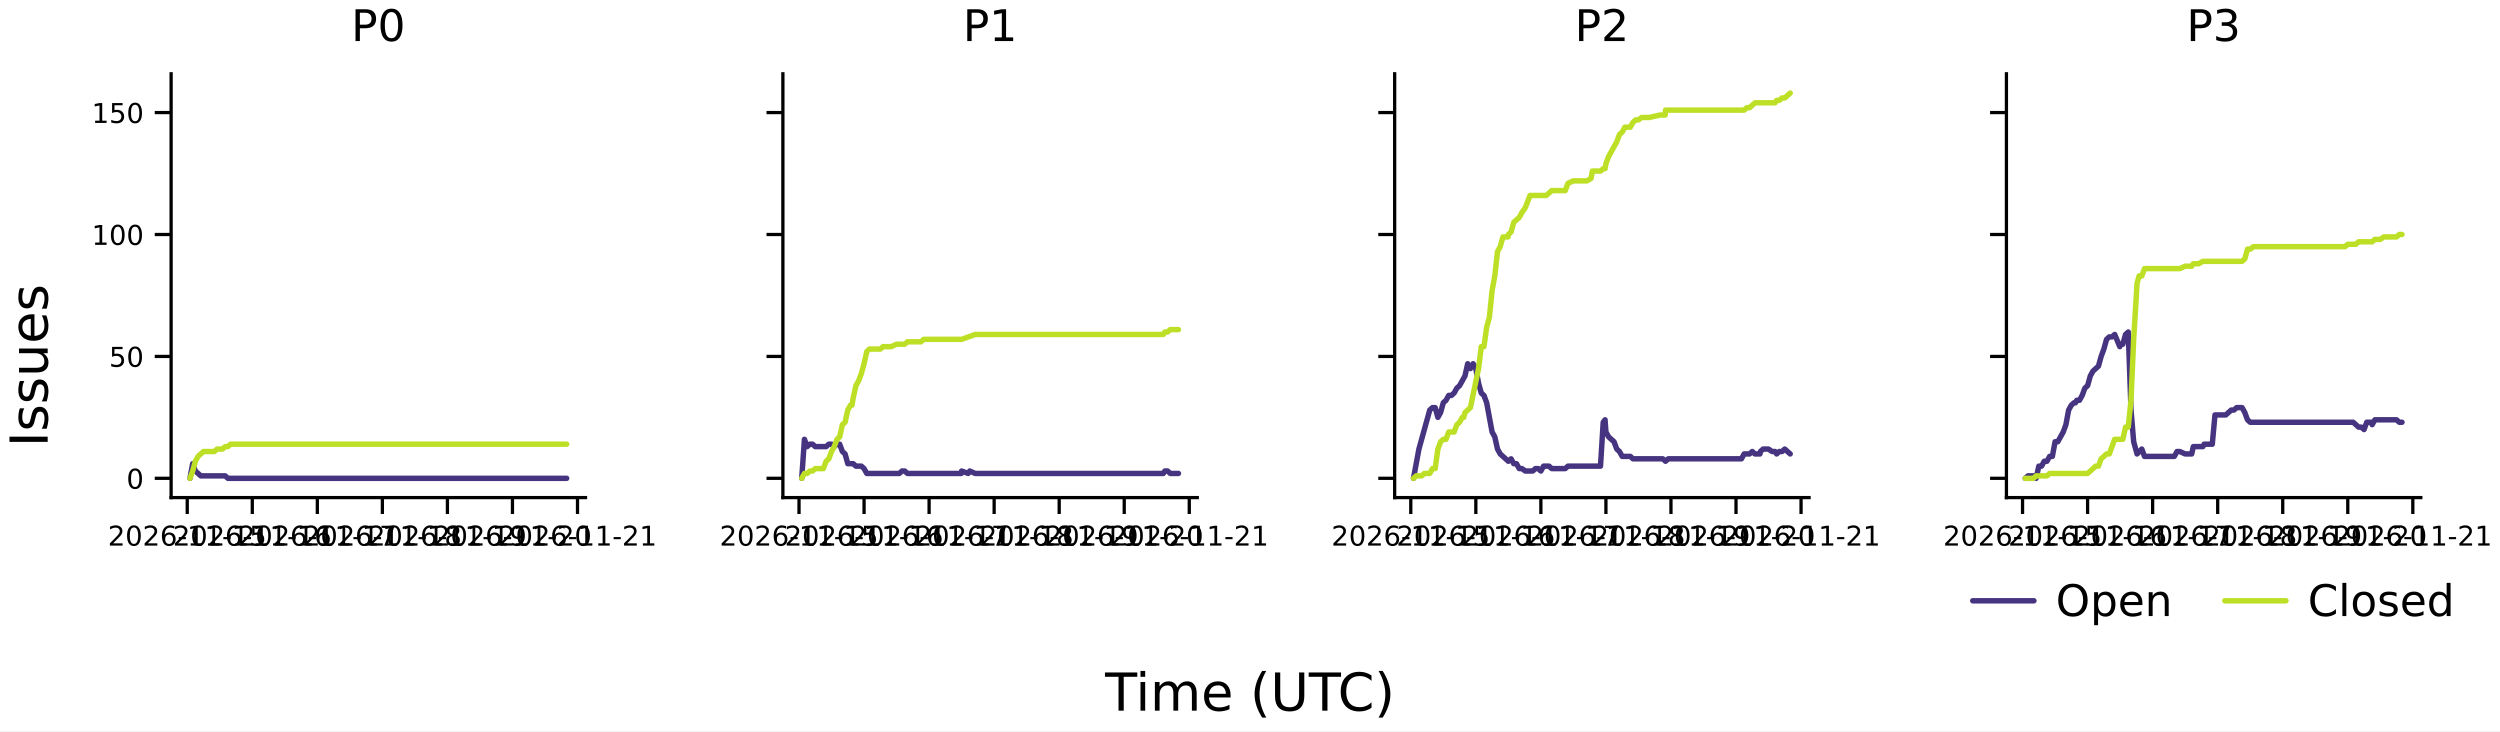
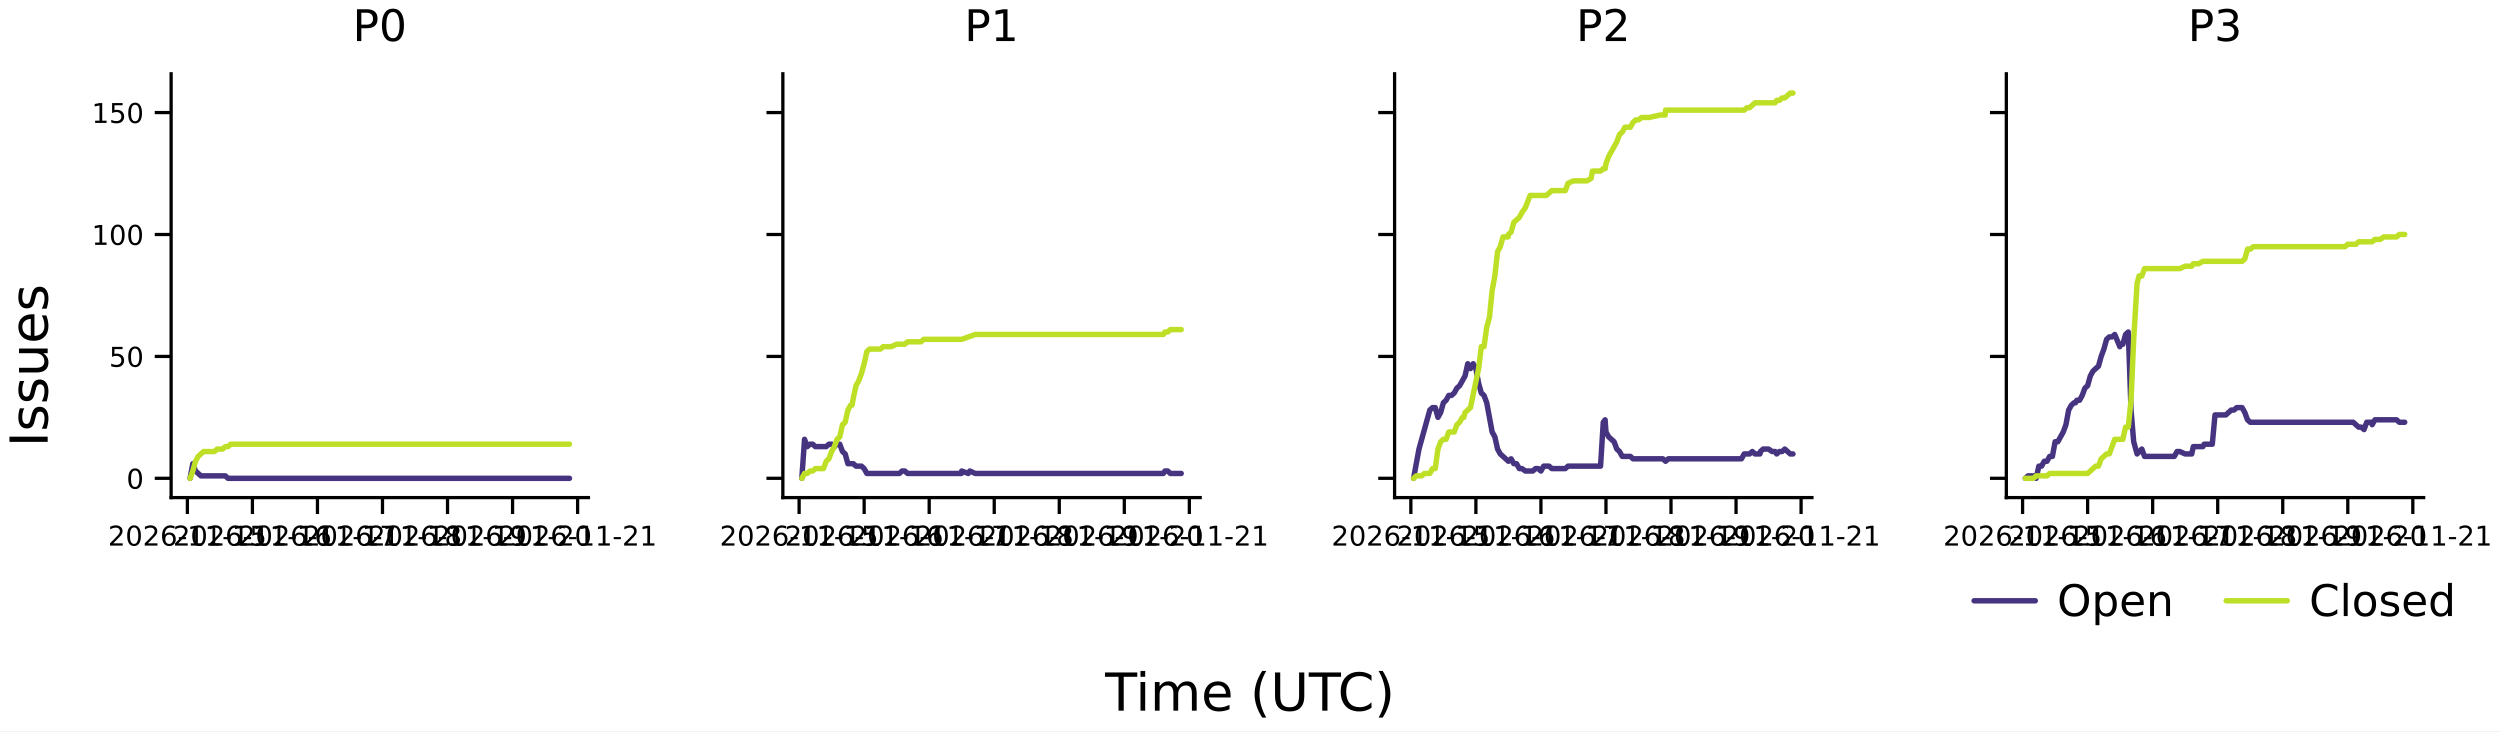
<svg xmlns="http://www.w3.org/2000/svg" xmlns:xlink="http://www.w3.org/1999/xlink" width="457.922pt" height="133.92pt" viewBox="0 0 457.922 133.92" version="1.1">
  <defs>
    <style type="text/css">*{stroke-linejoin: round; stroke-linecap: butt}</style>
  </defs>
  <g id="figure_1">
    <g id="patch_1">
      <path d="M 0 133.92  L 457.922 133.92  L 457.922 0  L 0 0  z " style="fill: #ffffff" />
    </g>
    <g id="axes_1">
      <g id="patch_2">
-         <path d="M 31.344 91.143  L 107.246 91.143  L 107.246 13.518  L 31.344 13.518  z " style="fill: #ffffff" />
+         <path d="M 31.344 91.143  L 107.785 91.143  L 107.785 13.518  L 31.344 13.518  z " style="fill: #ffffff" />
      </g>
      <g id="matplotlib.axis_1">
        <g id="xtick_1">
          <g id="line2d_1">
            <defs>
-               <path id="madc8a96be7" d="M 0 0  L 0 3  " style="stroke: #000000; stroke-width: 0.6" />
+               <path id="m983ecefb46" d="M 0 0  L 0 3  " style="stroke: #000000; stroke-width: 0.6" />
            </defs>
            <g>
-               <use xlink:href="#madc8a96be7" x="34.297" y="91.143" style="stroke: #000000; stroke-width: 0.6" />
+               <use xlink:href="#m983ecefb46" x="34.322" y="91.143" style="stroke: #000000; stroke-width: 0.6" />
            </g>
          </g>
          <g id="text_1">
-             <text style="font-size: 5px; font-family: 'DejaVu Sans', sans-serif; text-anchor: middle" x="34.297" y="99.942" transform="rotate(-0 34.29743 99.94197)">2026-11-15</text>
+             <text style="font-size: 5px; font-family: 'DejaVu Sans', sans-serif; text-anchor: middle" x="34.322" y="99.942" transform="rotate(-0 34.32197 99.94197)">2026-11-15</text>
          </g>
        </g>
        <g id="xtick_2">
          <g id="line2d_2">
            <g>
-               <use xlink:href="#madc8a96be7" x="46.211" y="91.143" style="stroke: #000000; stroke-width: 0.6" />
+               <use xlink:href="#m983ecefb46" x="46.235" y="91.143" style="stroke: #000000; stroke-width: 0.6" />
            </g>
          </g>
          <g id="text_2">
-             <text style="font-size: 5px; font-family: 'DejaVu Sans', sans-serif; text-anchor: middle" x="46.211" y="99.942" transform="rotate(-0 46.21142 99.94197)">2026-11-16</text>
+             <text style="font-size: 5px; font-family: 'DejaVu Sans', sans-serif; text-anchor: middle" x="46.235" y="99.942" transform="rotate(-0 46.23487 99.94197)">2026-11-16</text>
          </g>
        </g>
        <g id="xtick_3">
          <g id="line2d_3">
            <g>
-               <use xlink:href="#madc8a96be7" x="58.125" y="91.143" style="stroke: #000000; stroke-width: 0.6" />
+               <use xlink:href="#m983ecefb46" x="58.148" y="91.143" style="stroke: #000000; stroke-width: 0.6" />
            </g>
          </g>
          <g id="text_3">
-             <text style="font-size: 5px; font-family: 'DejaVu Sans', sans-serif; text-anchor: middle" x="58.125" y="99.942" transform="rotate(-0 58.12541 99.94197)">2026-11-17</text>
+             <text style="font-size: 5px; font-family: 'DejaVu Sans', sans-serif; text-anchor: middle" x="58.148" y="99.942" transform="rotate(-0 58.14776 99.94197)">2026-11-17</text>
          </g>
        </g>
        <g id="xtick_4">
          <g id="line2d_4">
            <g>
-               <use xlink:href="#madc8a96be7" x="70.039" y="91.143" style="stroke: #000000; stroke-width: 0.6" />
+               <use xlink:href="#m983ecefb46" x="70.061" y="91.143" style="stroke: #000000; stroke-width: 0.6" />
            </g>
          </g>
          <g id="text_4">
-             <text style="font-size: 5px; font-family: 'DejaVu Sans', sans-serif; text-anchor: middle" x="70.039" y="99.942" transform="rotate(-0 70.0394 99.94197)">2026-11-18</text>
+             <text style="font-size: 5px; font-family: 'DejaVu Sans', sans-serif; text-anchor: middle" x="70.061" y="99.942" transform="rotate(-0 70.06066 99.94197)">2026-11-18</text>
          </g>
        </g>
        <g id="xtick_5">
          <g id="line2d_5">
            <g>
-               <use xlink:href="#madc8a96be7" x="81.953" y="91.143" style="stroke: #000000; stroke-width: 0.6" />
+               <use xlink:href="#m983ecefb46" x="81.974" y="91.143" style="stroke: #000000; stroke-width: 0.6" />
            </g>
          </g>
          <g id="text_5">
-             <text style="font-size: 5px; font-family: 'DejaVu Sans', sans-serif; text-anchor: middle" x="81.953" y="99.942" transform="rotate(-0 81.95339 99.94197)">2026-11-19</text>
+             <text style="font-size: 5px; font-family: 'DejaVu Sans', sans-serif; text-anchor: middle" x="81.974" y="99.942" transform="rotate(-0 81.97355 99.94197)">2026-11-19</text>
          </g>
        </g>
        <g id="xtick_6">
          <g id="line2d_6">
            <g>
-               <use xlink:href="#madc8a96be7" x="93.867" y="91.143" style="stroke: #000000; stroke-width: 0.6" />
+               <use xlink:href="#m983ecefb46" x="93.886" y="91.143" style="stroke: #000000; stroke-width: 0.6" />
            </g>
          </g>
          <g id="text_6">
-             <text style="font-size: 5px; font-family: 'DejaVu Sans', sans-serif; text-anchor: middle" x="93.867" y="99.942" transform="rotate(-0 93.86738 99.94197)">2026-11-20</text>
+             <text style="font-size: 5px; font-family: 'DejaVu Sans', sans-serif; text-anchor: middle" x="93.886" y="99.942" transform="rotate(-0 93.88645 99.94197)">2026-11-20</text>
          </g>
        </g>
        <g id="xtick_7">
          <g id="line2d_7">
            <g>
-               <use xlink:href="#madc8a96be7" x="105.781" y="91.143" style="stroke: #000000; stroke-width: 0.6" />
+               <use xlink:href="#m983ecefb46" x="105.799" y="91.143" style="stroke: #000000; stroke-width: 0.6" />
            </g>
          </g>
          <g id="text_7">
-             <text style="font-size: 5px; font-family: 'DejaVu Sans', sans-serif; text-anchor: middle" x="105.781" y="99.942" transform="rotate(-0 105.7814 99.94197)">2026-11-21</text>
+             <text style="font-size: 5px; font-family: 'DejaVu Sans', sans-serif; text-anchor: middle" x="105.799" y="99.942" transform="rotate(-0 105.7993 99.94197)">2026-11-21</text>
          </g>
        </g>
      </g>
      <g id="matplotlib.axis_2">
        <g id="ytick_1">
          <g id="line2d_8">
            <defs>
-               <path id="m9e37b9f48c" d="M 0 0  L -3 0  " style="stroke: #000000; stroke-width: 0.6" />
+               <path id="m73b5de8e56" d="M 0 0  L -3 0  " style="stroke: #000000; stroke-width: 0.6" />
            </defs>
            <g>
-               <use xlink:href="#m9e37b9f48c" x="31.344" y="87.615" style="stroke: #000000; stroke-width: 0.6" />
+               <use xlink:href="#m73b5de8e56" x="31.344" y="87.615" style="stroke: #000000; stroke-width: 0.6" />
            </g>
          </g>
          <g id="text_8">
            <text style="font-size: 5px; font-family: 'DejaVu Sans', sans-serif; text-anchor: end" x="26.344" y="89.514" transform="rotate(-0 26.34375 89.51415)">0</text>
          </g>
        </g>
        <g id="ytick_2">
          <g id="line2d_9">
            <g>
-               <use xlink:href="#m9e37b9f48c" x="31.344" y="65.283" style="stroke: #000000; stroke-width: 0.6" />
+               <use xlink:href="#m73b5de8e56" x="31.344" y="65.283" style="stroke: #000000; stroke-width: 0.6" />
            </g>
          </g>
          <g id="text_9">
            <text style="font-size: 5px; font-family: 'DejaVu Sans', sans-serif; text-anchor: end" x="26.344" y="67.182" transform="rotate(-0 26.34375 67.18244)">50</text>
          </g>
        </g>
        <g id="ytick_3">
          <g id="line2d_10">
            <g>
-               <use xlink:href="#m9e37b9f48c" x="31.344" y="42.951" style="stroke: #000000; stroke-width: 0.6" />
+               <use xlink:href="#m73b5de8e56" x="31.344" y="42.951" style="stroke: #000000; stroke-width: 0.6" />
            </g>
          </g>
          <g id="text_10">
            <text style="font-size: 5px; font-family: 'DejaVu Sans', sans-serif; text-anchor: end" x="26.344" y="44.851" transform="rotate(-0 26.34375 44.85073)">100</text>
          </g>
        </g>
        <g id="ytick_4">
          <g id="line2d_11">
            <g>
-               <use xlink:href="#m9e37b9f48c" x="31.344" y="20.62" style="stroke: #000000; stroke-width: 0.6" />
+               <use xlink:href="#m73b5de8e56" x="31.344" y="20.62" style="stroke: #000000; stroke-width: 0.6" />
            </g>
          </g>
          <g id="text_11">
            <text style="font-size: 5px; font-family: 'DejaVu Sans', sans-serif; text-anchor: end" x="26.344" y="22.519" transform="rotate(-0 26.34375 22.51902)">150</text>
          </g>
        </g>
      </g>
      <g id="line2d_12">
-         <path d="M 34.794 87.615  L 35.29 84.935  L 35.787 86.275  L 36.78 87.168  L 41.247 87.168  L 41.744 87.615  L 103.796 87.615  L 103.796 87.615  " clip-path="url(#p71676d631d)" style="fill: none; stroke: #463480; stroke-linecap: round" />
+         <path d="M 34.818 87.615  L 35.315 84.935  L 35.811 86.275  L 36.804 87.168  L 41.271 87.168  L 41.768 87.615  L 104.31 87.615  L 104.31 87.615  " clip-path="url(#p945f9d1e26)" style="fill: none; stroke: #463480; stroke-linecap: round" />
      </g>
      <g id="line2d_13">
-         <path d="M 34.794 87.615  L 35.29 86.275  L 35.787 84.488  L 36.283 83.595  L 37.276 82.702  L 39.262 82.702  L 39.758 82.255  L 40.751 82.255  L 41.247 81.808  L 41.744 81.808  L 42.24 81.362  L 103.796 81.362  L 103.796 81.362  " clip-path="url(#p71676d631d)" style="fill: none; stroke: #bddf26; stroke-linecap: round" />
+         <path d="M 34.818 87.615  L 35.315 86.275  L 35.811 84.488  L 36.307 83.595  L 37.3 82.702  L 39.286 82.702  L 39.782 82.255  L 40.775 82.255  L 41.271 81.808  L 41.768 81.808  L 42.264 81.362  L 104.31 81.362  L 104.31 81.362  " clip-path="url(#p945f9d1e26)" style="fill: none; stroke: #bddf26; stroke-linecap: round" />
      </g>
      <g id="patch_3">
        <path d="M 31.344 91.143  L 31.344 13.518  " style="fill: none; stroke: #000000; stroke-width: 0.6; stroke-linejoin: miter; stroke-linecap: square" />
      </g>
      <g id="patch_4">
-         <path d="M 31.344 91.143  L 107.246 91.143  " style="fill: none; stroke: #000000; stroke-width: 0.6; stroke-linejoin: miter; stroke-linecap: square" />
+         <path d="M 31.344 91.143  L 107.785 91.143  " style="fill: none; stroke: #000000; stroke-width: 0.6; stroke-linejoin: miter; stroke-linecap: square" />
      </g>
      <g id="text_12">
-         <text style="font-size: 8px; font-family: 'DejaVu Sans', sans-serif; text-anchor: middle" x="69.295" y="7.518" transform="rotate(-0 69.29477 7.518125)">P0</text>
+         <text style="font-size: 8px; font-family: 'DejaVu Sans', sans-serif; text-anchor: middle" x="69.564" y="7.518" transform="rotate(-0 69.56429 7.518125)">P0</text>
      </g>
    </g>
    <g id="axes_2">
      <g id="patch_5">
-         <path d="M 143.401 91.143  L 219.303 91.143  L 219.303 13.518  L 143.401 13.518  z " style="fill: #ffffff" />
+         <path d="M 143.395 91.143  L 219.836 91.143  L 219.836 13.518  L 143.395 13.518  z " style="fill: #ffffff" />
      </g>
      <g id="matplotlib.axis_3">
        <g id="xtick_8">
          <g id="line2d_14">
            <g>
-               <use xlink:href="#madc8a96be7" x="146.355" y="91.143" style="stroke: #000000; stroke-width: 0.6" />
+               <use xlink:href="#m983ecefb46" x="146.373" y="91.143" style="stroke: #000000; stroke-width: 0.6" />
            </g>
          </g>
          <g id="text_13">
-             <text style="font-size: 5px; font-family: 'DejaVu Sans', sans-serif; text-anchor: middle" x="146.355" y="99.942" transform="rotate(-0 146.3545 99.94197)">2026-11-15</text>
+             <text style="font-size: 5px; font-family: 'DejaVu Sans', sans-serif; text-anchor: middle" x="146.373" y="99.942" transform="rotate(-0 146.3731 99.94197)">2026-11-15</text>
          </g>
        </g>
        <g id="xtick_9">
          <g id="line2d_15">
            <g>
-               <use xlink:href="#madc8a96be7" x="158.269" y="91.143" style="stroke: #000000; stroke-width: 0.6" />
+               <use xlink:href="#m983ecefb46" x="158.286" y="91.143" style="stroke: #000000; stroke-width: 0.6" />
            </g>
          </g>
          <g id="text_14">
-             <text style="font-size: 5px; font-family: 'DejaVu Sans', sans-serif; text-anchor: middle" x="158.269" y="99.942" transform="rotate(-0 158.2685 99.94197)">2026-11-16</text>
+             <text style="font-size: 5px; font-family: 'DejaVu Sans', sans-serif; text-anchor: middle" x="158.286" y="99.942" transform="rotate(-0 158.286 99.94197)">2026-11-16</text>
          </g>
        </g>
        <g id="xtick_10">
          <g id="line2d_16">
            <g>
-               <use xlink:href="#madc8a96be7" x="170.182" y="91.143" style="stroke: #000000; stroke-width: 0.6" />
+               <use xlink:href="#m983ecefb46" x="170.199" y="91.143" style="stroke: #000000; stroke-width: 0.6" />
            </g>
          </g>
          <g id="text_15">
-             <text style="font-size: 5px; font-family: 'DejaVu Sans', sans-serif; text-anchor: middle" x="170.182" y="99.942" transform="rotate(-0 170.1825 99.94197)">2026-11-17</text>
+             <text style="font-size: 5px; font-family: 'DejaVu Sans', sans-serif; text-anchor: middle" x="170.199" y="99.942" transform="rotate(-0 170.1989 99.94197)">2026-11-17</text>
          </g>
        </g>
        <g id="xtick_11">
          <g id="line2d_17">
            <g>
-               <use xlink:href="#madc8a96be7" x="182.096" y="91.143" style="stroke: #000000; stroke-width: 0.6" />
+               <use xlink:href="#m983ecefb46" x="182.112" y="91.143" style="stroke: #000000; stroke-width: 0.6" />
            </g>
          </g>
          <g id="text_16">
-             <text style="font-size: 5px; font-family: 'DejaVu Sans', sans-serif; text-anchor: middle" x="182.096" y="99.942" transform="rotate(-0 182.0965 99.94197)">2026-11-18</text>
+             <text style="font-size: 5px; font-family: 'DejaVu Sans', sans-serif; text-anchor: middle" x="182.112" y="99.942" transform="rotate(-0 182.1118 99.94197)">2026-11-18</text>
          </g>
        </g>
        <g id="xtick_12">
          <g id="line2d_18">
            <g>
-               <use xlink:href="#madc8a96be7" x="194.01" y="91.143" style="stroke: #000000; stroke-width: 0.6" />
+               <use xlink:href="#m983ecefb46" x="194.025" y="91.143" style="stroke: #000000; stroke-width: 0.6" />
            </g>
          </g>
          <g id="text_17">
-             <text style="font-size: 5px; font-family: 'DejaVu Sans', sans-serif; text-anchor: middle" x="194.01" y="99.942" transform="rotate(-0 194.0105 99.94197)">2026-11-19</text>
+             <text style="font-size: 5px; font-family: 'DejaVu Sans', sans-serif; text-anchor: middle" x="194.025" y="99.942" transform="rotate(-0 194.0247 99.94197)">2026-11-19</text>
          </g>
        </g>
        <g id="xtick_13">
          <g id="line2d_19">
            <g>
-               <use xlink:href="#madc8a96be7" x="205.924" y="91.143" style="stroke: #000000; stroke-width: 0.6" />
+               <use xlink:href="#m983ecefb46" x="205.938" y="91.143" style="stroke: #000000; stroke-width: 0.6" />
            </g>
          </g>
          <g id="text_18">
-             <text style="font-size: 5px; font-family: 'DejaVu Sans', sans-serif; text-anchor: middle" x="205.924" y="99.942" transform="rotate(-0 205.9245 99.94197)">2026-11-20</text>
+             <text style="font-size: 5px; font-family: 'DejaVu Sans', sans-serif; text-anchor: middle" x="205.938" y="99.942" transform="rotate(-0 205.9376 99.94197)">2026-11-20</text>
          </g>
        </g>
        <g id="xtick_14">
          <g id="line2d_20">
            <g>
-               <use xlink:href="#madc8a96be7" x="217.838" y="91.143" style="stroke: #000000; stroke-width: 0.6" />
+               <use xlink:href="#m983ecefb46" x="217.85" y="91.143" style="stroke: #000000; stroke-width: 0.6" />
            </g>
          </g>
          <g id="text_19">
-             <text style="font-size: 5px; font-family: 'DejaVu Sans', sans-serif; text-anchor: middle" x="217.838" y="99.942" transform="rotate(-0 217.8385 99.94197)">2026-11-21</text>
+             <text style="font-size: 5px; font-family: 'DejaVu Sans', sans-serif; text-anchor: middle" x="217.85" y="99.942" transform="rotate(-0 217.8505 99.94197)">2026-11-21</text>
          </g>
        </g>
      </g>
      <g id="matplotlib.axis_4">
        <g id="ytick_5">
          <g id="line2d_21">
            <g>
-               <use xlink:href="#m9e37b9f48c" x="143.401" y="87.615" style="stroke: #000000; stroke-width: 0.6" />
+               <use xlink:href="#m73b5de8e56" x="143.395" y="87.615" style="stroke: #000000; stroke-width: 0.6" />
            </g>
          </g>
        </g>
        <g id="ytick_6">
          <g id="line2d_22">
            <g>
-               <use xlink:href="#m9e37b9f48c" x="143.401" y="65.283" style="stroke: #000000; stroke-width: 0.6" />
+               <use xlink:href="#m73b5de8e56" x="143.395" y="65.283" style="stroke: #000000; stroke-width: 0.6" />
            </g>
          </g>
        </g>
        <g id="ytick_7">
          <g id="line2d_23">
            <g>
-               <use xlink:href="#m9e37b9f48c" x="143.401" y="42.951" style="stroke: #000000; stroke-width: 0.6" />
+               <use xlink:href="#m73b5de8e56" x="143.395" y="42.951" style="stroke: #000000; stroke-width: 0.6" />
            </g>
          </g>
        </g>
        <g id="ytick_8">
          <g id="line2d_24">
            <g>
-               <use xlink:href="#m9e37b9f48c" x="143.401" y="20.62" style="stroke: #000000; stroke-width: 0.6" />
+               <use xlink:href="#m73b5de8e56" x="143.395" y="20.62" style="stroke: #000000; stroke-width: 0.6" />
            </g>
          </g>
        </g>
      </g>
      <g id="line2d_25">
-         <path d="M 146.851 87.615  L 147.347 80.469  L 147.844 81.808  L 148.34 81.362  L 148.837 81.362  L 149.333 81.808  L 151.319 81.808  L 151.815 81.362  L 152.312 81.362  L 152.808 81.808  L 153.304 81.362  L 153.801 81.362  L 154.297 82.702  L 154.794 83.148  L 155.29 84.935  L 156.283 84.935  L 156.779 85.382  L 157.772 85.382  L 158.269 85.828  L 158.765 86.721  L 164.722 86.721  L 165.218 86.275  L 165.715 86.275  L 166.219 86.721  L 176.082 86.721  L 176.139 86.275  L 177.339 86.721  L 177.629 86.275  L 178.622 86.721  L 213.073 86.721  L 213.371 86.275  L 213.867 86.275  L 214.364 86.721  L 215.853 86.721  L 215.853 86.721  " clip-path="url(#pcc05a10bad)" style="fill: none; stroke: #463480; stroke-linecap: round" />
+         <path d="M 146.869 87.615  L 147.366 80.469  L 147.862 81.808  L 148.359 81.362  L 148.855 81.362  L 149.351 81.808  L 151.337 81.808  L 151.833 81.362  L 152.33 81.362  L 152.826 81.808  L 153.322 81.362  L 153.819 81.362  L 154.315 82.702  L 154.811 83.148  L 155.308 84.935  L 156.301 84.935  L 156.797 85.382  L 157.79 85.382  L 158.286 85.828  L 158.782 86.721  L 164.739 86.721  L 165.235 86.275  L 165.732 86.275  L 166.236 86.721  L 176.097 86.721  L 176.155 86.275  L 177.355 86.721  L 177.644 86.275  L 178.637 86.721  L 213.085 86.721  L 213.383 86.275  L 213.88 86.275  L 214.376 86.721  L 216.361 86.721  L 216.361 86.721  " clip-path="url(#pc79233a699)" style="fill: none; stroke: #463480; stroke-linecap: round" />
      </g>
      <g id="line2d_26">
-         <path d="M 146.851 87.615  L 147.347 86.721  L 147.844 86.721  L 148.34 86.275  L 148.837 86.275  L 149.333 85.828  L 150.822 85.828  L 151.319 84.488  L 151.815 84.042  L 152.312 82.702  L 152.808 81.808  L 153.304 80.469  L 153.801 80.022  L 154.297 77.789  L 154.794 77.342  L 155.29 75.109  L 155.786 74.216  L 156.059 74.216  L 156.283 72.876  L 156.779 70.643  L 157.276 69.749  L 157.772 68.409  L 158.269 66.623  L 158.765 64.39  L 159.261 63.943  L 161.247 63.943  L 161.743 63.496  L 163.233 63.496  L 164.226 63.05  L 165.715 63.05  L 166.219 62.603  L 168.693 62.603  L 169.19 62.157  L 176.139 62.157  L 178.622 61.263  L 213.073 61.263  L 213.371 60.817  L 213.867 60.817  L 214.364 60.37  L 215.853 60.37  L 215.853 60.37  " clip-path="url(#pcc05a10bad)" style="fill: none; stroke: #bddf26; stroke-linecap: round" />
+         <path d="M 146.869 87.615  L 147.366 86.721  L 147.862 86.721  L 148.359 86.275  L 148.855 86.275  L 149.351 85.828  L 150.84 85.828  L 151.337 84.488  L 151.833 84.042  L 152.33 82.702  L 152.826 81.808  L 153.322 80.469  L 153.819 80.022  L 154.315 77.789  L 154.811 77.342  L 155.308 75.109  L 155.804 74.216  L 156.077 74.216  L 156.301 72.876  L 156.797 70.643  L 157.293 69.749  L 157.79 68.409  L 158.286 66.623  L 158.782 64.39  L 159.279 63.943  L 161.264 63.943  L 161.761 63.496  L 163.25 63.496  L 164.242 63.05  L 165.732 63.05  L 166.236 62.603  L 168.71 62.603  L 169.206 62.157  L 176.155 62.157  L 178.637 61.263  L 213.085 61.263  L 213.383 60.817  L 213.88 60.817  L 214.376 60.37  L 216.361 60.37  L 216.361 60.37  " clip-path="url(#pc79233a699)" style="fill: none; stroke: #bddf26; stroke-linecap: round" />
      </g>
      <g id="patch_6">
-         <path d="M 143.401 91.143  L 143.401 13.518  " style="fill: none; stroke: #000000; stroke-width: 0.6; stroke-linejoin: miter; stroke-linecap: square" />
+         <path d="M 143.395 91.143  L 143.395 13.518  " style="fill: none; stroke: #000000; stroke-width: 0.6; stroke-linejoin: miter; stroke-linecap: square" />
      </g>
      <g id="patch_7">
-         <path d="M 143.401 91.143  L 219.303 91.143  " style="fill: none; stroke: #000000; stroke-width: 0.6; stroke-linejoin: miter; stroke-linecap: square" />
+         <path d="M 143.395 91.143  L 219.836 91.143  " style="fill: none; stroke: #000000; stroke-width: 0.6; stroke-linejoin: miter; stroke-linecap: square" />
      </g>
      <g id="text_20">
-         <text style="font-size: 8px; font-family: 'DejaVu Sans', sans-serif; text-anchor: middle" x="181.352" y="7.518" transform="rotate(-0 181.3519 7.518125)">P1</text>
+         <text style="font-size: 8px; font-family: 'DejaVu Sans', sans-serif; text-anchor: middle" x="181.615" y="7.518" transform="rotate(-0 181.6154 7.518125)">P1</text>
      </g>
    </g>
    <g id="axes_3">
      <g id="patch_8">
-         <path d="M 255.458 91.143  L 331.36 91.143  L 331.36 13.518  L 255.458 13.518  z " style="fill: #ffffff" />
+         <path d="M 255.446 91.143  L 331.887 91.143  L 331.887 13.518  L 255.446 13.518  z " style="fill: #ffffff" />
      </g>
      <g id="matplotlib.axis_5">
        <g id="xtick_15">
          <g id="line2d_27">
            <g>
-               <use xlink:href="#madc8a96be7" x="258.412" y="91.143" style="stroke: #000000; stroke-width: 0.6" />
+               <use xlink:href="#m983ecefb46" x="258.424" y="91.143" style="stroke: #000000; stroke-width: 0.6" />
            </g>
          </g>
          <g id="text_21">
-             <text style="font-size: 5px; font-family: 'DejaVu Sans', sans-serif; text-anchor: middle" x="258.412" y="99.942" transform="rotate(-0 258.4116 99.94197)">2026-11-15</text>
+             <text style="font-size: 5px; font-family: 'DejaVu Sans', sans-serif; text-anchor: middle" x="258.424" y="99.942" transform="rotate(-0 258.4242 99.94197)">2026-11-15</text>
          </g>
        </g>
        <g id="xtick_16">
          <g id="line2d_28">
            <g>
-               <use xlink:href="#madc8a96be7" x="270.326" y="91.143" style="stroke: #000000; stroke-width: 0.6" />
+               <use xlink:href="#m983ecefb46" x="270.337" y="91.143" style="stroke: #000000; stroke-width: 0.6" />
            </g>
          </g>
          <g id="text_22">
-             <text style="font-size: 5px; font-family: 'DejaVu Sans', sans-serif; text-anchor: middle" x="270.326" y="99.942" transform="rotate(-0 270.3256 99.94197)">2026-11-16</text>
+             <text style="font-size: 5px; font-family: 'DejaVu Sans', sans-serif; text-anchor: middle" x="270.337" y="99.942" transform="rotate(-0 270.3371 99.94197)">2026-11-16</text>
          </g>
        </g>
        <g id="xtick_17">
          <g id="line2d_29">
            <g>
-               <use xlink:href="#madc8a96be7" x="282.24" y="91.143" style="stroke: #000000; stroke-width: 0.6" />
+               <use xlink:href="#m983ecefb46" x="282.25" y="91.143" style="stroke: #000000; stroke-width: 0.6" />
            </g>
          </g>
          <g id="text_23">
-             <text style="font-size: 5px; font-family: 'DejaVu Sans', sans-serif; text-anchor: middle" x="282.24" y="99.942" transform="rotate(-0 282.2396 99.94197)">2026-11-17</text>
+             <text style="font-size: 5px; font-family: 'DejaVu Sans', sans-serif; text-anchor: middle" x="282.25" y="99.942" transform="rotate(-0 282.25 99.94197)">2026-11-17</text>
          </g>
        </g>
        <g id="xtick_18">
          <g id="line2d_30">
            <g>
-               <use xlink:href="#madc8a96be7" x="294.154" y="91.143" style="stroke: #000000; stroke-width: 0.6" />
+               <use xlink:href="#m983ecefb46" x="294.163" y="91.143" style="stroke: #000000; stroke-width: 0.6" />
            </g>
          </g>
          <g id="text_24">
-             <text style="font-size: 5px; font-family: 'DejaVu Sans', sans-serif; text-anchor: middle" x="294.154" y="99.942" transform="rotate(-0 294.1536 99.94197)">2026-11-18</text>
+             <text style="font-size: 5px; font-family: 'DejaVu Sans', sans-serif; text-anchor: middle" x="294.163" y="99.942" transform="rotate(-0 294.1629 99.94197)">2026-11-18</text>
          </g>
        </g>
        <g id="xtick_19">
          <g id="line2d_31">
            <g>
-               <use xlink:href="#madc8a96be7" x="306.068" y="91.143" style="stroke: #000000; stroke-width: 0.6" />
+               <use xlink:href="#m983ecefb46" x="306.076" y="91.143" style="stroke: #000000; stroke-width: 0.6" />
            </g>
          </g>
          <g id="text_25">
-             <text style="font-size: 5px; font-family: 'DejaVu Sans', sans-serif; text-anchor: middle" x="306.068" y="99.942" transform="rotate(-0 306.0676 99.94197)">2026-11-19</text>
+             <text style="font-size: 5px; font-family: 'DejaVu Sans', sans-serif; text-anchor: middle" x="306.076" y="99.942" transform="rotate(-0 306.0758 99.94197)">2026-11-19</text>
          </g>
        </g>
        <g id="xtick_20">
          <g id="line2d_32">
            <g>
-               <use xlink:href="#madc8a96be7" x="317.982" y="91.143" style="stroke: #000000; stroke-width: 0.6" />
+               <use xlink:href="#m983ecefb46" x="317.989" y="91.143" style="stroke: #000000; stroke-width: 0.6" />
            </g>
          </g>
          <g id="text_26">
-             <text style="font-size: 5px; font-family: 'DejaVu Sans', sans-serif; text-anchor: middle" x="317.982" y="99.942" transform="rotate(-0 317.9816 99.94197)">2026-11-20</text>
+             <text style="font-size: 5px; font-family: 'DejaVu Sans', sans-serif; text-anchor: middle" x="317.989" y="99.942" transform="rotate(-0 317.9887 99.94197)">2026-11-20</text>
          </g>
        </g>
        <g id="xtick_21">
          <g id="line2d_33">
            <g>
-               <use xlink:href="#madc8a96be7" x="329.896" y="91.143" style="stroke: #000000; stroke-width: 0.6" />
+               <use xlink:href="#m983ecefb46" x="329.902" y="91.143" style="stroke: #000000; stroke-width: 0.6" />
            </g>
          </g>
          <g id="text_27">
-             <text style="font-size: 5px; font-family: 'DejaVu Sans', sans-serif; text-anchor: middle" x="329.896" y="99.942" transform="rotate(-0 329.8955 99.94197)">2026-11-21</text>
+             <text style="font-size: 5px; font-family: 'DejaVu Sans', sans-serif; text-anchor: middle" x="329.902" y="99.942" transform="rotate(-0 329.9016 99.94197)">2026-11-21</text>
          </g>
        </g>
      </g>
      <g id="matplotlib.axis_6">
        <g id="ytick_9">
          <g id="line2d_34">
            <g>
-               <use xlink:href="#m9e37b9f48c" x="255.458" y="87.615" style="stroke: #000000; stroke-width: 0.6" />
+               <use xlink:href="#m73b5de8e56" x="255.446" y="87.615" style="stroke: #000000; stroke-width: 0.6" />
            </g>
          </g>
        </g>
        <g id="ytick_10">
          <g id="line2d_35">
            <g>
-               <use xlink:href="#m9e37b9f48c" x="255.458" y="65.283" style="stroke: #000000; stroke-width: 0.6" />
+               <use xlink:href="#m73b5de8e56" x="255.446" y="65.283" style="stroke: #000000; stroke-width: 0.6" />
            </g>
          </g>
        </g>
        <g id="ytick_11">
          <g id="line2d_36">
            <g>
-               <use xlink:href="#m9e37b9f48c" x="255.458" y="42.951" style="stroke: #000000; stroke-width: 0.6" />
+               <use xlink:href="#m73b5de8e56" x="255.446" y="42.951" style="stroke: #000000; stroke-width: 0.6" />
            </g>
          </g>
        </g>
        <g id="ytick_12">
          <g id="line2d_37">
            <g>
-               <use xlink:href="#m9e37b9f48c" x="255.458" y="20.62" style="stroke: #000000; stroke-width: 0.6" />
+               <use xlink:href="#m73b5de8e56" x="255.446" y="20.62" style="stroke: #000000; stroke-width: 0.6" />
            </g>
          </g>
        </g>
      </g>
      <g id="line2d_38">
-         <path d="M 258.908 87.615  L 259.901 82.255  L 261.887 75.109  L 262.383 74.662  L 262.879 74.662  L 263.376 76.449  L 263.872 75.556  L 264.369 73.769  L 264.865 73.322  L 265.361 72.429  L 265.858 72.429  L 266.354 71.983  L 266.851 71.089  L 267.347 70.643  L 268.34 68.856  L 268.836 66.623  L 269.333 67.516  L 269.829 66.623  L 270.326 67.516  L 270.822 70.196  L 271.318 71.983  L 271.815 72.429  L 272.311 73.769  L 273.304 79.129  L 273.801 80.022  L 274.297 82.255  L 274.793 83.148  L 276.283 84.488  L 276.779 84.042  L 277.275 84.935  L 277.772 84.935  L 278.277 85.828  L 278.765 85.828  L 279.385 86.275  L 280.75 86.275  L 281.247 85.828  L 281.743 85.828  L 282.24 86.275  L 282.736 85.382  L 283.729 85.382  L 284.225 85.828  L 286.707 85.828  L 287.204 85.382  L 293.161 85.382  L 293.657 77.342  L 293.996 76.896  L 294.154 79.129  L 294.65 80.022  L 295.643 80.915  L 296.139 82.255  L 296.636 82.702  L 297.132 83.595  L 298.621 83.595  L 299.118 84.042  L 304.578 84.042  L 305.075 84.488  L 305.571 84.042  L 318.974 84.042  L 319.471 83.148  L 320.464 83.148  L 320.96 82.702  L 321.456 83.148  L 322.367 83.148  L 322.449 82.702  L 322.946 82.255  L 323.939 82.255  L 324.584 82.702  L 325.13 82.702  L 325.428 83.148  L 325.924 82.702  L 326.421 82.702  L 326.917 82.255  L 327.91 83.148  L 327.91 83.148  " clip-path="url(#p2d913f9d4a)" style="fill: none; stroke: #463480; stroke-linecap: round" />
+         <path d="M 258.921 87.615  L 259.913 82.255  L 261.899 75.109  L 262.395 74.662  L 262.892 74.662  L 263.388 76.449  L 263.884 75.556  L 264.381 73.769  L 264.877 73.322  L 265.373 72.429  L 265.87 72.429  L 266.366 71.983  L 266.863 71.089  L 267.359 70.643  L 268.352 68.856  L 268.848 66.623  L 269.344 67.516  L 269.841 66.623  L 270.337 67.516  L 270.833 70.196  L 271.33 71.983  L 271.826 72.429  L 272.323 73.769  L 273.315 79.129  L 273.812 80.022  L 274.308 82.255  L 274.804 83.148  L 276.294 84.488  L 276.79 84.042  L 277.286 84.935  L 277.783 84.935  L 278.287 85.828  L 278.775 85.828  L 279.396 86.275  L 280.761 86.275  L 281.257 85.828  L 281.754 85.828  L 282.25 86.275  L 282.746 85.382  L 283.739 85.382  L 284.235 85.828  L 286.717 85.828  L 287.214 85.382  L 293.17 85.382  L 293.667 77.342  L 294.006 76.896  L 294.163 79.129  L 294.659 80.022  L 295.652 80.915  L 296.148 82.255  L 296.645 82.702  L 297.141 83.595  L 298.63 83.595  L 299.127 84.042  L 304.587 84.042  L 305.083 84.488  L 305.579 84.042  L 318.981 84.042  L 319.478 83.148  L 320.471 83.148  L 320.967 82.702  L 321.463 83.148  L 322.373 83.148  L 322.456 82.702  L 322.952 82.255  L 323.945 82.255  L 324.59 82.702  L 325.136 82.702  L 325.434 83.148  L 325.931 82.702  L 326.427 82.702  L 326.923 82.255  L 327.916 83.148  L 328.412 83.148  L 328.412 83.148  " clip-path="url(#p9d6e45f11c)" style="fill: none; stroke: #463480; stroke-linecap: round" />
      </g>
      <g id="line2d_39">
-         <path d="M 258.908 87.615  L 259.404 87.168  L 260.397 87.168  L 260.894 86.721  L 261.887 86.721  L 262.383 85.828  L 262.879 85.828  L 263.376 82.255  L 263.872 80.915  L 264.369 80.469  L 264.865 80.469  L 265.361 79.129  L 266.354 79.129  L 266.851 77.789  L 267.347 77.342  L 267.844 76.449  L 268.117 76.449  L 268.34 75.556  L 269.333 74.662  L 270.822 67.516  L 271.318 63.496  L 271.815 63.496  L 272.311 59.923  L 272.808 58.137  L 273.304 53.224  L 273.801 50.544  L 274.297 46.078  L 274.793 45.184  L 275.29 43.398  L 276.225 43.398  L 276.283 42.951  L 276.779 42.505  L 277.275 40.718  L 278.277 39.825  L 278.765 38.932  L 279.385 38.038  L 280.254 35.805  L 283.232 35.805  L 284.225 34.912  L 286.707 34.912  L 287.204 33.572  L 288.197 33.125  L 290.679 33.125  L 291.432 32.679  L 291.671 31.339  L 293.161 31.339  L 293.657 30.892  L 293.996 30.892  L 294.154 29.999  L 294.65 28.659  L 296.139 25.979  L 296.636 24.639  L 297.132 24.193  L 297.628 23.299  L 298.621 23.299  L 299.118 22.406  L 299.614 21.96  L 300.111 21.96  L 300.706 21.513  L 302.096 21.513  L 304.082 21.066  L 305.009 21.066  L 305.075 20.173  L 319.471 20.173  L 319.967 19.726  L 320.464 19.726  L 321.456 18.833  L 325.13 18.833  L 325.428 18.386  L 325.924 18.386  L 326.421 17.94  L 326.917 17.94  L 327.91 17.047  L 327.91 17.047  " clip-path="url(#p2d913f9d4a)" style="fill: none; stroke: #bddf26; stroke-linecap: round" />
+         <path d="M 258.921 87.615  L 259.417 87.168  L 260.41 87.168  L 260.906 86.721  L 261.899 86.721  L 262.395 85.828  L 262.892 85.828  L 263.388 82.255  L 263.884 80.915  L 264.381 80.469  L 264.877 80.469  L 265.373 79.129  L 266.366 79.129  L 266.863 77.789  L 267.359 77.342  L 267.855 76.449  L 268.128 76.449  L 268.352 75.556  L 269.344 74.662  L 270.833 67.516  L 271.33 63.496  L 271.826 63.496  L 272.323 59.923  L 272.819 58.137  L 273.315 53.224  L 273.812 50.544  L 274.308 46.078  L 274.804 45.184  L 275.301 43.398  L 276.236 43.398  L 276.294 42.951  L 276.79 42.505  L 277.286 40.718  L 278.287 39.825  L 278.775 38.932  L 279.396 38.038  L 280.265 35.805  L 283.243 35.805  L 284.235 34.912  L 286.717 34.912  L 287.214 33.572  L 288.206 33.125  L 290.688 33.125  L 291.441 32.679  L 291.681 31.339  L 293.17 31.339  L 293.667 30.892  L 294.006 30.892  L 294.163 29.999  L 294.659 28.659  L 296.148 25.979  L 296.645 24.639  L 297.141 24.193  L 297.638 23.299  L 298.63 23.299  L 299.127 22.406  L 299.623 21.96  L 300.119 21.96  L 300.715 21.513  L 302.105 21.513  L 304.09 21.066  L 305.017 21.066  L 305.083 20.173  L 319.478 20.173  L 319.974 19.726  L 320.471 19.726  L 321.463 18.833  L 325.136 18.833  L 325.434 18.386  L 325.931 18.386  L 326.427 17.94  L 326.923 17.94  L 327.916 17.047  L 328.412 17.047  L 328.412 17.047  " clip-path="url(#p9d6e45f11c)" style="fill: none; stroke: #bddf26; stroke-linecap: round" />
      </g>
      <g id="patch_9">
-         <path d="M 255.458 91.143  L 255.458 13.518  " style="fill: none; stroke: #000000; stroke-width: 0.6; stroke-linejoin: miter; stroke-linecap: square" />
+         <path d="M 255.446 91.143  L 255.446 13.518  " style="fill: none; stroke: #000000; stroke-width: 0.6; stroke-linejoin: miter; stroke-linecap: square" />
      </g>
      <g id="patch_10">
-         <path d="M 255.458 91.143  L 331.36 91.143  " style="fill: none; stroke: #000000; stroke-width: 0.6; stroke-linejoin: miter; stroke-linecap: square" />
+         <path d="M 255.446 91.143  L 331.887 91.143  " style="fill: none; stroke: #000000; stroke-width: 0.6; stroke-linejoin: miter; stroke-linecap: square" />
      </g>
      <g id="text_28">
-         <text style="font-size: 8px; font-family: 'DejaVu Sans', sans-serif; text-anchor: middle" x="293.409" y="7.518" transform="rotate(-0 293.409 7.518125)">P2</text>
+         <text style="font-size: 8px; font-family: 'DejaVu Sans', sans-serif; text-anchor: middle" x="293.667" y="7.518" transform="rotate(-0 293.6665 7.518125)">P2</text>
      </g>
    </g>
    <g id="axes_4">
      <g id="patch_11">
-         <path d="M 367.515 91.143  L 443.417 91.143  L 443.417 13.518  L 367.515 13.518  z " style="fill: #ffffff" />
+         <path d="M 367.497 91.143  L 443.938 91.143  L 443.938 13.518  L 367.497 13.518  z " style="fill: #ffffff" />
      </g>
      <g id="matplotlib.axis_7">
        <g id="xtick_22">
          <g id="line2d_40">
            <g>
-               <use xlink:href="#madc8a96be7" x="370.469" y="91.143" style="stroke: #000000; stroke-width: 0.6" />
+               <use xlink:href="#m983ecefb46" x="370.475" y="91.143" style="stroke: #000000; stroke-width: 0.6" />
            </g>
          </g>
          <g id="text_29">
-             <text style="font-size: 5px; font-family: 'DejaVu Sans', sans-serif; text-anchor: middle" x="370.469" y="99.942" transform="rotate(-0 370.4687 99.94197)">2026-11-15</text>
+             <text style="font-size: 5px; font-family: 'DejaVu Sans', sans-serif; text-anchor: middle" x="370.475" y="99.942" transform="rotate(-0 370.4753 99.94197)">2026-11-15</text>
          </g>
        </g>
        <g id="xtick_23">
          <g id="line2d_41">
            <g>
-               <use xlink:href="#madc8a96be7" x="382.383" y="91.143" style="stroke: #000000; stroke-width: 0.6" />
+               <use xlink:href="#m983ecefb46" x="382.388" y="91.143" style="stroke: #000000; stroke-width: 0.6" />
            </g>
          </g>
          <g id="text_30">
-             <text style="font-size: 5px; font-family: 'DejaVu Sans', sans-serif; text-anchor: middle" x="382.383" y="99.942" transform="rotate(-0 382.3827 99.94197)">2026-11-16</text>
+             <text style="font-size: 5px; font-family: 'DejaVu Sans', sans-serif; text-anchor: middle" x="382.388" y="99.942" transform="rotate(-0 382.3882 99.94197)">2026-11-16</text>
          </g>
        </g>
        <g id="xtick_24">
          <g id="line2d_42">
            <g>
-               <use xlink:href="#madc8a96be7" x="394.297" y="91.143" style="stroke: #000000; stroke-width: 0.6" />
+               <use xlink:href="#m983ecefb46" x="394.301" y="91.143" style="stroke: #000000; stroke-width: 0.6" />
            </g>
          </g>
          <g id="text_31">
-             <text style="font-size: 5px; font-family: 'DejaVu Sans', sans-serif; text-anchor: middle" x="394.297" y="99.942" transform="rotate(-0 394.2967 99.94197)">2026-11-17</text>
+             <text style="font-size: 5px; font-family: 'DejaVu Sans', sans-serif; text-anchor: middle" x="394.301" y="99.942" transform="rotate(-0 394.3011 99.94197)">2026-11-17</text>
          </g>
        </g>
        <g id="xtick_25">
          <g id="line2d_43">
            <g>
-               <use xlink:href="#madc8a96be7" x="406.211" y="91.143" style="stroke: #000000; stroke-width: 0.6" />
+               <use xlink:href="#m983ecefb46" x="406.214" y="91.143" style="stroke: #000000; stroke-width: 0.6" />
            </g>
          </g>
          <g id="text_32">
-             <text style="font-size: 5px; font-family: 'DejaVu Sans', sans-serif; text-anchor: middle" x="406.211" y="99.942" transform="rotate(-0 406.2107 99.94197)">2026-11-18</text>
+             <text style="font-size: 5px; font-family: 'DejaVu Sans', sans-serif; text-anchor: middle" x="406.214" y="99.942" transform="rotate(-0 406.214 99.94197)">2026-11-18</text>
          </g>
        </g>
        <g id="xtick_26">
          <g id="line2d_44">
            <g>
-               <use xlink:href="#madc8a96be7" x="418.125" y="91.143" style="stroke: #000000; stroke-width: 0.6" />
+               <use xlink:href="#m983ecefb46" x="418.127" y="91.143" style="stroke: #000000; stroke-width: 0.6" />
            </g>
          </g>
          <g id="text_33">
-             <text style="font-size: 5px; font-family: 'DejaVu Sans', sans-serif; text-anchor: middle" x="418.125" y="99.942" transform="rotate(-0 418.1247 99.94197)">2026-11-19</text>
+             <text style="font-size: 5px; font-family: 'DejaVu Sans', sans-serif; text-anchor: middle" x="418.127" y="99.942" transform="rotate(-0 418.1269 99.94197)">2026-11-19</text>
          </g>
        </g>
        <g id="xtick_27">
          <g id="line2d_45">
            <g>
-               <use xlink:href="#madc8a96be7" x="430.039" y="91.143" style="stroke: #000000; stroke-width: 0.6" />
+               <use xlink:href="#m983ecefb46" x="430.04" y="91.143" style="stroke: #000000; stroke-width: 0.6" />
            </g>
          </g>
          <g id="text_34">
-             <text style="font-size: 5px; font-family: 'DejaVu Sans', sans-serif; text-anchor: middle" x="430.039" y="99.942" transform="rotate(-0 430.0386 99.94197)">2026-11-20</text>
+             <text style="font-size: 5px; font-family: 'DejaVu Sans', sans-serif; text-anchor: middle" x="430.04" y="99.942" transform="rotate(-0 430.0398 99.94197)">2026-11-20</text>
          </g>
        </g>
        <g id="xtick_28">
          <g id="line2d_46">
            <g>
-               <use xlink:href="#madc8a96be7" x="441.953" y="91.143" style="stroke: #000000; stroke-width: 0.6" />
+               <use xlink:href="#m983ecefb46" x="441.953" y="91.143" style="stroke: #000000; stroke-width: 0.6" />
            </g>
          </g>
          <g id="text_35">
-             <text style="font-size: 5px; font-family: 'DejaVu Sans', sans-serif; text-anchor: middle" x="441.953" y="99.942" transform="rotate(-0 441.9526 99.94197)">2026-11-21</text>
+             <text style="font-size: 5px; font-family: 'DejaVu Sans', sans-serif; text-anchor: middle" x="441.953" y="99.942" transform="rotate(-0 441.9527 99.94197)">2026-11-21</text>
          </g>
        </g>
      </g>
      <g id="matplotlib.axis_8">
        <g id="ytick_13">
          <g id="line2d_47">
            <g>
-               <use xlink:href="#m9e37b9f48c" x="367.515" y="87.615" style="stroke: #000000; stroke-width: 0.6" />
+               <use xlink:href="#m73b5de8e56" x="367.497" y="87.615" style="stroke: #000000; stroke-width: 0.6" />
            </g>
          </g>
        </g>
        <g id="ytick_14">
          <g id="line2d_48">
            <g>
-               <use xlink:href="#m9e37b9f48c" x="367.515" y="65.283" style="stroke: #000000; stroke-width: 0.6" />
+               <use xlink:href="#m73b5de8e56" x="367.497" y="65.283" style="stroke: #000000; stroke-width: 0.6" />
            </g>
          </g>
        </g>
        <g id="ytick_15">
          <g id="line2d_49">
            <g>
-               <use xlink:href="#m9e37b9f48c" x="367.515" y="42.951" style="stroke: #000000; stroke-width: 0.6" />
+               <use xlink:href="#m73b5de8e56" x="367.497" y="42.951" style="stroke: #000000; stroke-width: 0.6" />
            </g>
          </g>
        </g>
        <g id="ytick_16">
          <g id="line2d_50">
            <g>
-               <use xlink:href="#m9e37b9f48c" x="367.515" y="20.62" style="stroke: #000000; stroke-width: 0.6" />
+               <use xlink:href="#m73b5de8e56" x="367.497" y="20.62" style="stroke: #000000; stroke-width: 0.6" />
            </g>
          </g>
        </g>
      </g>
      <g id="line2d_51">
-         <path d="M 370.965 87.615  L 371.462 87.168  L 372.454 87.168  L 372.951 87.615  L 373.447 85.382  L 373.944 85.382  L 374.44 84.488  L 374.936 84.488  L 375.433 83.595  L 375.929 83.595  L 376.426 80.915  L 376.922 80.915  L 377.915 79.129  L 378.411 77.789  L 378.908 75.109  L 379.404 74.216  L 379.901 73.769  L 380.174 73.769  L 380.397 73.322  L 380.893 73.322  L 381.39 72.429  L 381.886 71.089  L 382.383 70.643  L 382.879 68.856  L 383.376 67.963  L 384.368 67.07  L 384.865 65.283  L 385.361 63.943  L 385.858 62.157  L 386.354 61.71  L 386.85 61.71  L 387.347 61.263  L 388.282 63.496  L 388.34 63.05  L 388.836 63.05  L 389.333 61.263  L 389.829 60.817  L 390.334 75.109  L 390.822 80.915  L 391.442 83.148  L 392.311 82.255  L 392.807 83.595  L 398.268 83.595  L 398.764 82.702  L 399.261 82.702  L 400.254 83.148  L 401.453 83.148  L 401.743 81.808  L 403.489 81.808  L 403.729 81.362  L 405.218 81.362  L 405.714 76.002  L 407.7 76.002  L 408.693 75.109  L 409.189 75.109  L 409.686 74.662  L 410.678 74.662  L 411.175 75.556  L 411.671 76.896  L 412.168 77.342  L 431.031 77.342  L 432.024 78.235  L 432.521 78.235  L 433.017 78.682  L 433.514 77.342  L 434.424 77.342  L 434.506 77.789  L 435.003 76.896  L 438.974 76.896  L 439.471 77.342  L 439.967 77.342  L 439.967 77.342  " clip-path="url(#p2134f972e3)" style="fill: none; stroke: #463480; stroke-linecap: round" />
+         <path d="M 370.972 87.615  L 371.468 87.168  L 372.461 87.168  L 372.957 87.615  L 373.454 85.382  L 373.95 85.382  L 374.446 84.488  L 374.943 84.488  L 375.439 83.595  L 375.935 83.595  L 376.432 80.915  L 376.928 80.915  L 377.921 79.129  L 378.417 77.789  L 378.914 75.109  L 379.41 74.216  L 379.906 73.769  L 380.179 73.769  L 380.403 73.322  L 380.899 73.322  L 381.396 72.429  L 381.892 71.089  L 382.388 70.643  L 382.885 68.856  L 383.381 67.963  L 384.374 67.07  L 384.87 65.283  L 385.366 63.943  L 385.863 62.157  L 386.359 61.71  L 386.856 61.71  L 387.352 61.263  L 388.287 63.496  L 388.345 63.05  L 388.841 63.05  L 389.337 61.263  L 389.834 60.817  L 390.338 75.109  L 390.827 80.915  L 391.447 83.148  L 392.316 82.255  L 392.812 83.595  L 398.272 83.595  L 398.768 82.702  L 399.265 82.702  L 400.258 83.148  L 401.457 83.148  L 401.747 81.808  L 403.492 81.808  L 403.732 81.362  L 405.221 81.362  L 405.718 76.002  L 407.703 76.002  L 408.696 75.109  L 409.192 75.109  L 409.689 74.662  L 410.681 74.662  L 411.178 75.556  L 411.674 76.896  L 412.17 77.342  L 431.033 77.342  L 432.025 78.235  L 432.522 78.235  L 433.018 78.682  L 433.514 77.342  L 434.424 77.342  L 434.507 77.789  L 435.004 76.896  L 438.974 76.896  L 439.471 77.342  L 440.464 77.342  L 440.464 77.342  " clip-path="url(#p9a1192bcda)" style="fill: none; stroke: #463480; stroke-linecap: round" />
      </g>
      <g id="line2d_52">
-         <path d="M 370.965 87.615  L 372.454 87.615  L 372.951 87.168  L 374.936 87.168  L 375.433 86.721  L 382.383 86.721  L 383.872 85.382  L 384.368 85.382  L 384.865 84.042  L 385.858 83.148  L 386.354 83.148  L 387.347 80.469  L 388.836 80.469  L 389.333 78.235  L 389.829 78.235  L 390.334 73.322  L 390.822 62.157  L 391.442 51.884  L 391.815 50.544  L 392.311 50.544  L 392.807 49.204  L 399.261 49.204  L 400.254 48.758  L 401.453 48.758  L 401.743 48.311  L 402.736 48.311  L 403.489 47.864  L 410.678 47.864  L 411.175 47.418  L 411.671 45.631  L 412.168 45.631  L 412.763 45.184  L 429.542 45.184  L 430.039 44.738  L 431.528 44.738  L 432.024 44.291  L 434.506 44.291  L 435.003 43.845  L 435.996 43.845  L 436.641 43.398  L 438.974 43.398  L 439.471 42.951  L 439.967 42.951  L 439.967 42.951  " clip-path="url(#p2134f972e3)" style="fill: none; stroke: #bddf26; stroke-linecap: round" />
+         <path d="M 370.972 87.615  L 372.461 87.615  L 372.957 87.168  L 374.943 87.168  L 375.439 86.721  L 382.388 86.721  L 383.877 85.382  L 384.374 85.382  L 384.87 84.042  L 385.863 83.148  L 386.359 83.148  L 387.352 80.469  L 388.841 80.469  L 389.337 78.235  L 389.834 78.235  L 390.338 73.322  L 390.827 62.157  L 391.447 51.884  L 391.819 50.544  L 392.316 50.544  L 392.812 49.204  L 399.265 49.204  L 400.258 48.758  L 401.457 48.758  L 401.747 48.311  L 402.739 48.311  L 403.492 47.864  L 410.681 47.864  L 411.178 47.418  L 411.674 45.631  L 412.17 45.631  L 412.766 45.184  L 429.543 45.184  L 430.04 44.738  L 431.529 44.738  L 432.025 44.291  L 434.507 44.291  L 435.004 43.845  L 435.996 43.845  L 436.642 43.398  L 438.974 43.398  L 439.471 42.951  L 440.464 42.951  L 440.464 42.951  " clip-path="url(#p9a1192bcda)" style="fill: none; stroke: #bddf26; stroke-linecap: round" />
      </g>
      <g id="patch_12">
-         <path d="M 367.515 91.143  L 367.515 13.518  " style="fill: none; stroke: #000000; stroke-width: 0.6; stroke-linejoin: miter; stroke-linecap: square" />
+         <path d="M 367.497 91.143  L 367.497 13.518  " style="fill: none; stroke: #000000; stroke-width: 0.6; stroke-linejoin: miter; stroke-linecap: square" />
      </g>
      <g id="patch_13">
-         <path d="M 367.515 91.143  L 443.417 91.143  " style="fill: none; stroke: #000000; stroke-width: 0.6; stroke-linejoin: miter; stroke-linecap: square" />
+         <path d="M 367.497 91.143  L 443.938 91.143  " style="fill: none; stroke: #000000; stroke-width: 0.6; stroke-linejoin: miter; stroke-linecap: square" />
      </g>
      <g id="text_36">
-         <text style="font-size: 8px; font-family: 'DejaVu Sans', sans-serif; text-anchor: middle" x="405.466" y="7.518" transform="rotate(-0 405.466 7.518125)">P3</text>
+         <text style="font-size: 8px; font-family: 'DejaVu Sans', sans-serif; text-anchor: middle" x="405.718" y="7.518" transform="rotate(-0 405.7177 7.518125)">P3</text>
      </g>
      <g id="legend_1">
        <g id="line2d_53">
-           <path d="M 361.345 110.042  L 366.945 110.042  L 372.545 110.042  " style="fill: none; stroke: #463480; stroke-linecap: round" />
+           <path d="M 361.597 110.042  L 367.197 110.042  L 372.797 110.042  " style="fill: none; stroke: #463480; stroke-linecap: round" />
        </g>
        <g id="text_37">
-           <text style="font-size: 8px; font-family: 'DejaVu Sans', sans-serif; text-anchor: start" x="376.545" y="112.842" transform="rotate(-0 376.5454 112.8419)">Open</text>
+           <text style="font-size: 8px; font-family: 'DejaVu Sans', sans-serif; text-anchor: start" x="376.797" y="112.842" transform="rotate(-0 376.797 112.8419)">Open</text>
        </g>
        <g id="line2d_54">
-           <path d="M 407.514 110.042  L 413.114 110.042  L 418.714 110.042  " style="fill: none; stroke: #bddf26; stroke-linecap: round" />
+           <path d="M 407.766 110.042  L 413.366 110.042  L 418.966 110.042  " style="fill: none; stroke: #bddf26; stroke-linecap: round" />
        </g>
        <g id="text_38">
-           <text style="font-size: 8px; font-family: 'DejaVu Sans', sans-serif; text-anchor: start" x="422.714" y="112.842" transform="rotate(-0 422.7142 112.8419)">Closed</text>
+           <text style="font-size: 8px; font-family: 'DejaVu Sans', sans-serif; text-anchor: start" x="422.966" y="112.842" transform="rotate(-0 422.9658 112.8419)">Closed</text>
        </g>
      </g>
    </g>
    <g id="text_39">
      <text style="font-size: 9.6px; font-family: 'DejaVu Sans', sans-serif; text-anchor: middle" x="228.96" y="130.174" transform="rotate(-0 228.96 130.1738)">Time (UTC)</text>
    </g>
    <g id="text_40">
      <text style="font-size: 9.6px; font-family: 'DejaVu Sans', sans-serif" transform="translate(8.73375 81.873) rotate(-90)">Issues</text>
    </g>
  </g>
  <defs>
-     <clipPath id="p71676d631d">
-       <rect x="31.344" y="13.518" width="75.902" height="77.625" />
+     <clipPath id="p945f9d1e26">
+       <rect x="31.344" y="13.518" width="76.441" height="77.625" />
    </clipPath>
-     <clipPath id="pcc05a10bad">
-       <rect x="143.401" y="13.518" width="75.902" height="77.625" />
+     <clipPath id="pc79233a699">
+       <rect x="143.395" y="13.518" width="76.441" height="77.625" />
    </clipPath>
-     <clipPath id="p2d913f9d4a">
-       <rect x="255.458" y="13.518" width="75.902" height="77.625" />
+     <clipPath id="p9d6e45f11c">
+       <rect x="255.446" y="13.518" width="76.441" height="77.625" />
    </clipPath>
-     <clipPath id="p2134f972e3">
-       <rect x="367.515" y="13.518" width="75.902" height="77.625" />
+     <clipPath id="p9a1192bcda">
+       <rect x="367.497" y="13.518" width="76.441" height="77.625" />
    </clipPath>
  </defs>
</svg>
